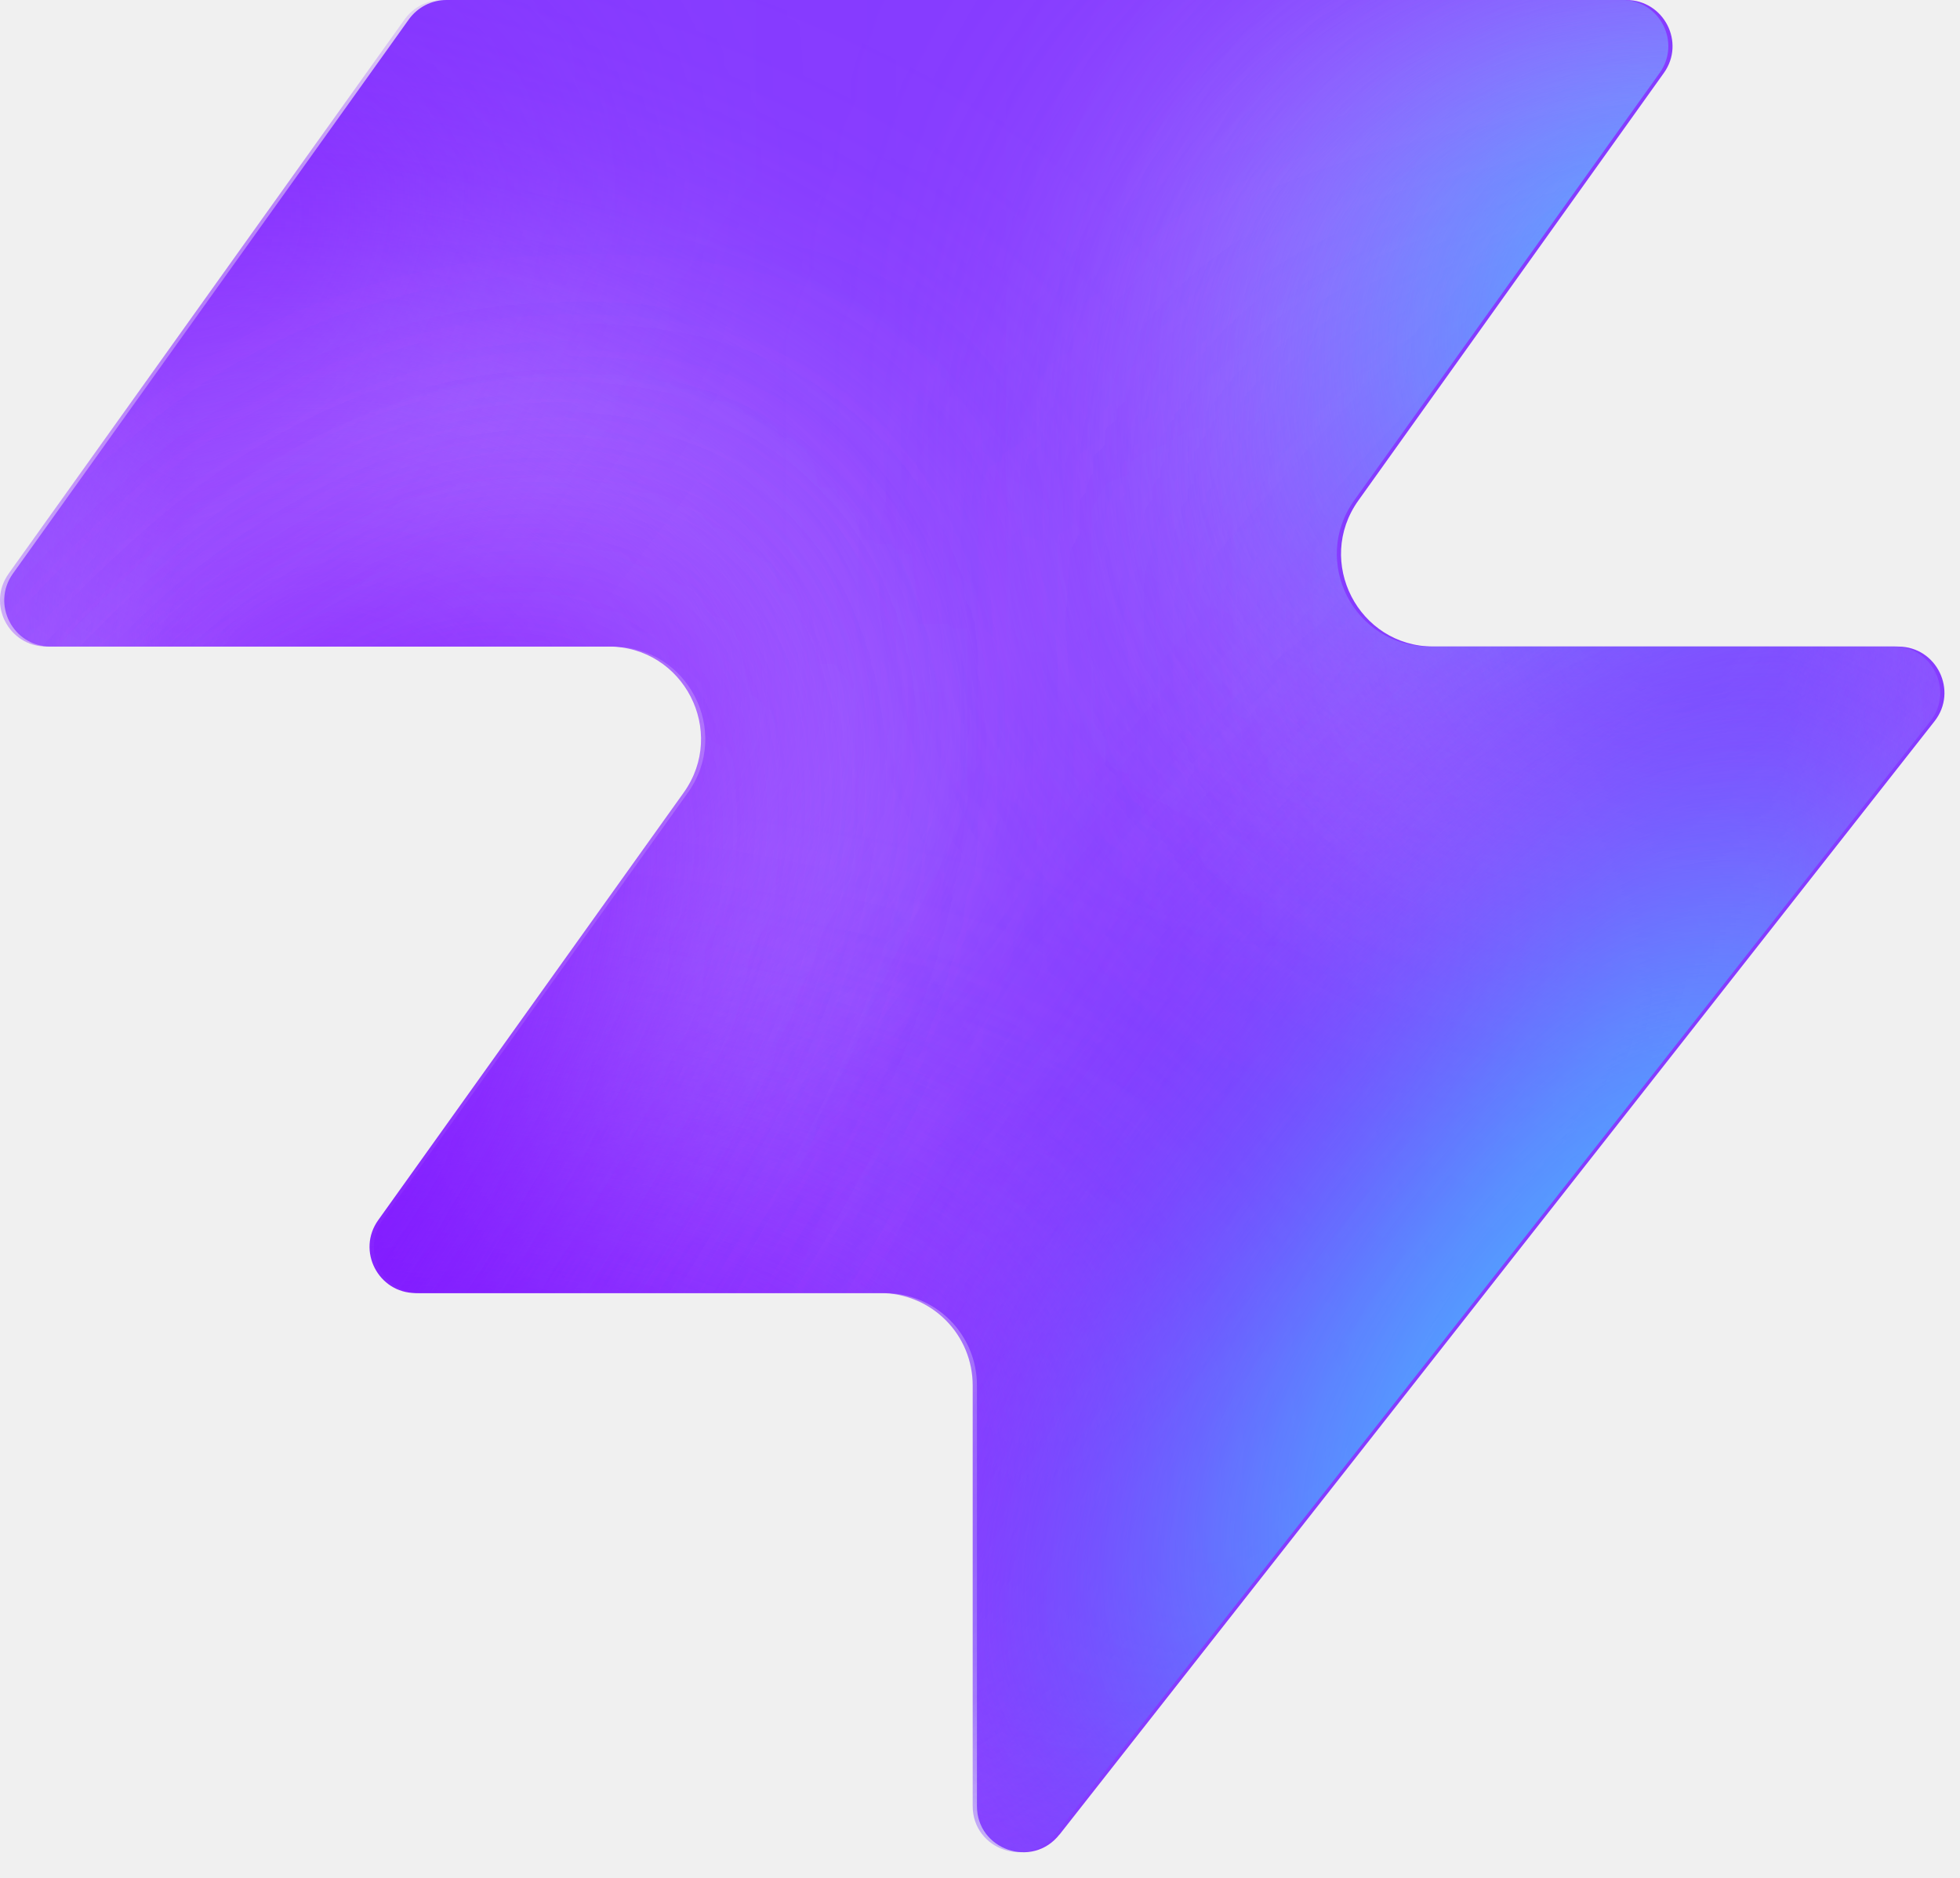
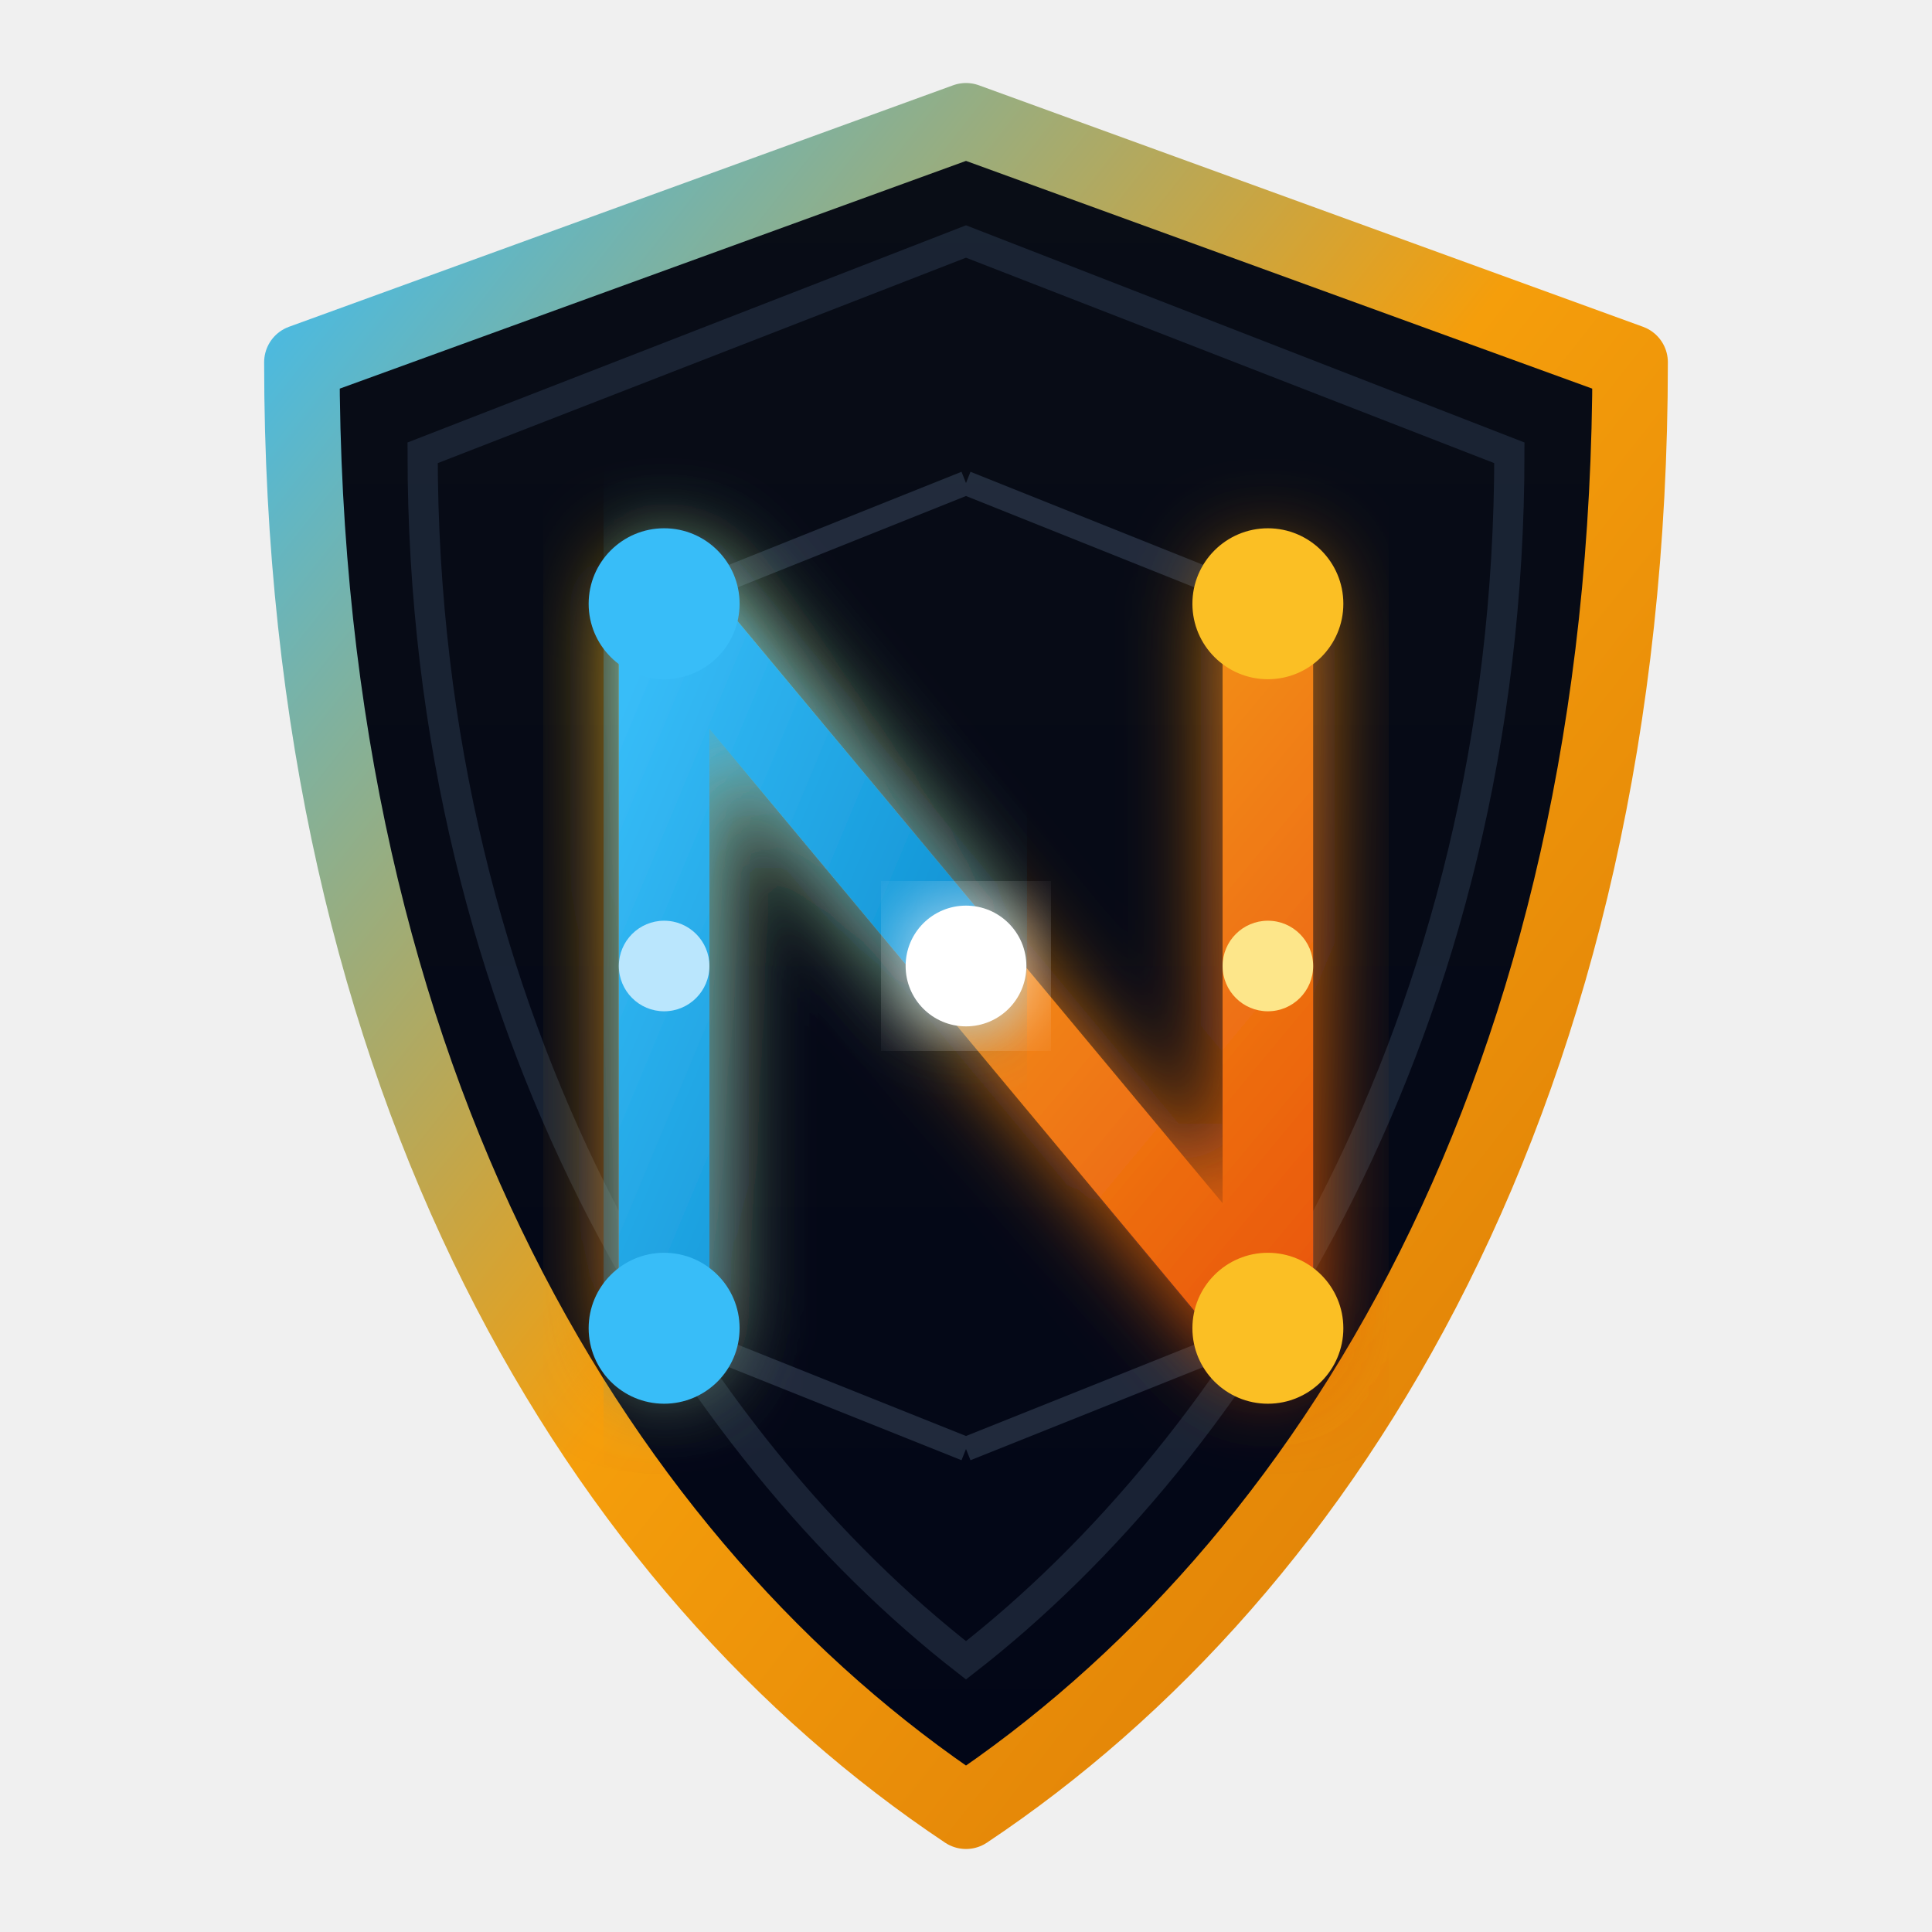
- <svg xmlns="http://www.w3.org/2000/svg" width="48" height="46" fill="none" viewBox="0 0 48 46">
-   <path fill="#863bff" d="M25.946 44.938c-.664.845-2.021.375-2.021-.698V33.937a2.26 2.26 0 0 0-2.262-2.262H10.287c-.92 0-1.456-1.04-.92-1.788l7.48-10.471c1.07-1.497 0-3.578-1.842-3.578H1.237c-.92 0-1.456-1.04-.92-1.788L10.013.474c.214-.297.556-.474.92-.474h28.894c.92 0 1.456 1.04.92 1.788l-7.48 10.471c-1.07 1.498 0 3.579 1.842 3.579h11.377c.943 0 1.473 1.088.89 1.83L25.947 44.94z" style="fill:#863bff;fill:color(display-p3 .525 .23 1);fill-opacity:1" />
-   <mask id="a" width="48" height="46" x="0" y="0" maskUnits="userSpaceOnUse" style="mask-type:alpha">
-     <path fill="#000" d="M25.842 44.938c-.664.844-2.021.375-2.021-.698V33.937a2.26 2.26 0 0 0-2.262-2.262H10.183c-.92 0-1.456-1.04-.92-1.788l7.48-10.471c1.07-1.498 0-3.579-1.842-3.579H1.133c-.92 0-1.456-1.04-.92-1.787L9.91.473c.214-.297.556-.474.92-.474h28.894c.92 0 1.456 1.04.92 1.788l-7.48 10.471c-1.07 1.498 0 3.578 1.842 3.578h11.377c.943 0 1.473 1.088.89 1.832L25.843 44.94z" style="fill:#000;fill-opacity:1" />
-   </mask>
-   <g mask="url(#a)">
-     <g filter="url(#b)">
-       <ellipse cx="5.508" cy="14.704" fill="#ede6ff" rx="5.508" ry="14.704" style="fill:#ede6ff;fill:color(display-p3 .927 .903 1);fill-opacity:1" transform="matrix(.00324 1 1 -.00324 -4.47 31.516)" />
-     </g>
-     <g filter="url(#c)">
-       <ellipse cx="10.399" cy="29.851" fill="#ede6ff" rx="10.399" ry="29.851" style="fill:#ede6ff;fill:color(display-p3 .927 .903 1);fill-opacity:1" transform="matrix(.00324 1 1 -.00324 -39.328 7.883)" />
-     </g>
-     <g filter="url(#d)">
-       <ellipse cx="5.508" cy="30.487" fill="#7e14ff" rx="5.508" ry="30.487" style="fill:#7e14ff;fill:color(display-p3 .492 .077 1);fill-opacity:1" transform="rotate(89.814 -25.913 -14.639)scale(1 -1)" />
-     </g>
-     <g filter="url(#e)">
-       <ellipse cx="5.508" cy="30.599" fill="#7e14ff" rx="5.508" ry="30.599" style="fill:#7e14ff;fill:color(display-p3 .492 .077 1);fill-opacity:1" transform="rotate(89.814 -32.644 -3.334)scale(1 -1)" />
-     </g>
-     <g filter="url(#f)">
-       <ellipse cx="5.508" cy="30.599" fill="#7e14ff" rx="5.508" ry="30.599" style="fill:#7e14ff;fill:color(display-p3 .492 .077 1);fill-opacity:1" transform="matrix(.00324 1 1 -.00324 -34.34 30.47)" />
-     </g>
-     <g filter="url(#g)">
-       <ellipse cx="14.072" cy="22.078" fill="#ede6ff" rx="14.072" ry="22.078" style="fill:#ede6ff;fill:color(display-p3 .927 .903 1);fill-opacity:1" transform="rotate(93.35 24.506 48.493)scale(-1 1)" />
-     </g>
-     <g filter="url(#h)">
-       <ellipse cx="3.47" cy="21.501" fill="#7e14ff" rx="3.47" ry="21.501" style="fill:#7e14ff;fill:color(display-p3 .492 .077 1);fill-opacity:1" transform="rotate(89.009 28.708 47.59)scale(-1 1)" />
-     </g>
-     <g filter="url(#i)">
-       <ellipse cx="3.47" cy="21.501" fill="#7e14ff" rx="3.47" ry="21.501" style="fill:#7e14ff;fill:color(display-p3 .492 .077 1);fill-opacity:1" transform="rotate(89.009 28.708 47.59)scale(-1 1)" />
-     </g>
-     <g filter="url(#j)">
-       <ellipse cx=".387" cy="8.972" fill="#7e14ff" rx="4.407" ry="29.108" style="fill:#7e14ff;fill:color(display-p3 .492 .077 1);fill-opacity:1" transform="rotate(39.51 .387 8.972)" />
-     </g>
-     <g filter="url(#k)">
-       <ellipse cx="47.523" cy="-6.092" fill="#7e14ff" rx="4.407" ry="29.108" style="fill:#7e14ff;fill:color(display-p3 .492 .077 1);fill-opacity:1" transform="rotate(37.892 47.523 -6.092)" />
-     </g>
-     <g filter="url(#l)">
-       <ellipse cx="41.412" cy="6.333" fill="#47bfff" rx="5.971" ry="9.665" style="fill:#47bfff;fill:color(display-p3 .28 .748 1);fill-opacity:1" transform="rotate(37.892 41.412 6.333)" />
-     </g>
-     <g filter="url(#m)">
-       <ellipse cx="-1.879" cy="38.332" fill="#7e14ff" rx="4.407" ry="29.108" style="fill:#7e14ff;fill:color(display-p3 .492 .077 1);fill-opacity:1" transform="rotate(37.892 -1.88 38.332)" />
-     </g>
-     <g filter="url(#n)">
-       <ellipse cx="-1.879" cy="38.332" fill="#7e14ff" rx="4.407" ry="29.108" style="fill:#7e14ff;fill:color(display-p3 .492 .077 1);fill-opacity:1" transform="rotate(37.892 -1.88 38.332)" />
-     </g>
-     <g filter="url(#o)">
-       <ellipse cx="35.651" cy="29.907" fill="#7e14ff" rx="4.407" ry="29.108" style="fill:#7e14ff;fill:color(display-p3 .492 .077 1);fill-opacity:1" transform="rotate(37.892 35.651 29.907)" />
-     </g>
-     <g filter="url(#p)">
-       <ellipse cx="38.418" cy="32.4" fill="#47bfff" rx="5.971" ry="15.297" style="fill:#47bfff;fill:color(display-p3 .28 .748 1);fill-opacity:1" transform="rotate(37.892 38.418 32.4)" />
-     </g>
-   </g>
+ <svg xmlns="http://www.w3.org/2000/svg" viewBox="0 0 64 64" fill="none">
  <defs>
-     <filter id="b" width="60.045" height="41.654" x="-19.77" y="16.149" color-interpolation-filters="sRGB" filterUnits="userSpaceOnUse">
-       <feFlood flood-opacity="0" result="BackgroundImageFix" />
-       <feBlend in="SourceGraphic" in2="BackgroundImageFix" result="shape" />
-       <feGaussianBlur result="effect1_foregroundBlur_2002_17158" stdDeviation="7.659" />
-     </filter>
-     <filter id="c" width="90.34" height="51.437" x="-54.613" y="-7.533" color-interpolation-filters="sRGB" filterUnits="userSpaceOnUse">
-       <feFlood flood-opacity="0" result="BackgroundImageFix" />
-       <feBlend in="SourceGraphic" in2="BackgroundImageFix" result="shape" />
-       <feGaussianBlur result="effect1_foregroundBlur_2002_17158" stdDeviation="7.659" />
-     </filter>
-     <filter id="d" width="79.355" height="29.4" x="-49.64" y="2.03" color-interpolation-filters="sRGB" filterUnits="userSpaceOnUse">
-       <feFlood flood-opacity="0" result="BackgroundImageFix" />
-       <feBlend in="SourceGraphic" in2="BackgroundImageFix" result="shape" />
-       <feGaussianBlur result="effect1_foregroundBlur_2002_17158" stdDeviation="4.596" />
-     </filter>
-     <filter id="e" width="79.579" height="29.4" x="-45.045" y="20.029" color-interpolation-filters="sRGB" filterUnits="userSpaceOnUse">
-       <feFlood flood-opacity="0" result="BackgroundImageFix" />
-       <feBlend in="SourceGraphic" in2="BackgroundImageFix" result="shape" />
-       <feGaussianBlur result="effect1_foregroundBlur_2002_17158" stdDeviation="4.596" />
-     </filter>
-     <filter id="f" width="79.579" height="29.4" x="-43.513" y="21.178" color-interpolation-filters="sRGB" filterUnits="userSpaceOnUse">
-       <feFlood flood-opacity="0" result="BackgroundImageFix" />
-       <feBlend in="SourceGraphic" in2="BackgroundImageFix" result="shape" />
-       <feGaussianBlur result="effect1_foregroundBlur_2002_17158" stdDeviation="4.596" />
-     </filter>
-     <filter id="g" width="74.749" height="58.852" x="15.756" y="-17.901" color-interpolation-filters="sRGB" filterUnits="userSpaceOnUse">
-       <feFlood flood-opacity="0" result="BackgroundImageFix" />
-       <feBlend in="SourceGraphic" in2="BackgroundImageFix" result="shape" />
-       <feGaussianBlur result="effect1_foregroundBlur_2002_17158" stdDeviation="7.659" />
-     </filter>
-     <filter id="h" width="61.377" height="25.362" x="23.548" y="2.284" color-interpolation-filters="sRGB" filterUnits="userSpaceOnUse">
-       <feFlood flood-opacity="0" result="BackgroundImageFix" />
-       <feBlend in="SourceGraphic" in2="BackgroundImageFix" result="shape" />
-       <feGaussianBlur result="effect1_foregroundBlur_2002_17158" stdDeviation="4.596" />
-     </filter>
-     <filter id="i" width="61.377" height="25.362" x="23.548" y="2.284" color-interpolation-filters="sRGB" filterUnits="userSpaceOnUse">
-       <feFlood flood-opacity="0" result="BackgroundImageFix" />
-       <feBlend in="SourceGraphic" in2="BackgroundImageFix" result="shape" />
-       <feGaussianBlur result="effect1_foregroundBlur_2002_17158" stdDeviation="4.596" />
-     </filter>
-     <filter id="j" width="56.045" height="63.649" x="-27.636" y="-22.853" color-interpolation-filters="sRGB" filterUnits="userSpaceOnUse">
-       <feFlood flood-opacity="0" result="BackgroundImageFix" />
-       <feBlend in="SourceGraphic" in2="BackgroundImageFix" result="shape" />
-       <feGaussianBlur result="effect1_foregroundBlur_2002_17158" stdDeviation="4.596" />
-     </filter>
-     <filter id="k" width="54.814" height="64.646" x="20.116" y="-38.415" color-interpolation-filters="sRGB" filterUnits="userSpaceOnUse">
-       <feFlood flood-opacity="0" result="BackgroundImageFix" />
-       <feBlend in="SourceGraphic" in2="BackgroundImageFix" result="shape" />
-       <feGaussianBlur result="effect1_foregroundBlur_2002_17158" stdDeviation="4.596" />
-     </filter>
-     <filter id="l" width="33.541" height="35.313" x="24.641" y="-11.323" color-interpolation-filters="sRGB" filterUnits="userSpaceOnUse">
-       <feFlood flood-opacity="0" result="BackgroundImageFix" />
-       <feBlend in="SourceGraphic" in2="BackgroundImageFix" result="shape" />
-       <feGaussianBlur result="effect1_foregroundBlur_2002_17158" stdDeviation="4.596" />
-     </filter>
-     <filter id="m" width="54.814" height="64.646" x="-29.286" y="6.009" color-interpolation-filters="sRGB" filterUnits="userSpaceOnUse">
-       <feFlood flood-opacity="0" result="BackgroundImageFix" />
-       <feBlend in="SourceGraphic" in2="BackgroundImageFix" result="shape" />
-       <feGaussianBlur result="effect1_foregroundBlur_2002_17158" stdDeviation="4.596" />
-     </filter>
-     <filter id="n" width="54.814" height="64.646" x="-29.286" y="6.009" color-interpolation-filters="sRGB" filterUnits="userSpaceOnUse">
-       <feFlood flood-opacity="0" result="BackgroundImageFix" />
-       <feBlend in="SourceGraphic" in2="BackgroundImageFix" result="shape" />
-       <feGaussianBlur result="effect1_foregroundBlur_2002_17158" stdDeviation="4.596" />
-     </filter>
-     <filter id="o" width="54.814" height="64.646" x="8.244" y="-2.416" color-interpolation-filters="sRGB" filterUnits="userSpaceOnUse">
-       <feFlood flood-opacity="0" result="BackgroundImageFix" />
-       <feBlend in="SourceGraphic" in2="BackgroundImageFix" result="shape" />
-       <feGaussianBlur result="effect1_foregroundBlur_2002_17158" stdDeviation="4.596" />
-     </filter>
-     <filter id="p" width="39.409" height="43.623" x="18.713" y="10.588" color-interpolation-filters="sRGB" filterUnits="userSpaceOnUse">
-       <feFlood flood-opacity="0" result="BackgroundImageFix" />
-       <feBlend in="SourceGraphic" in2="BackgroundImageFix" result="shape" />
-       <feGaussianBlur result="effect1_foregroundBlur_2002_17158" stdDeviation="4.596" />
+     <linearGradient id="shieldBorder" x1="0%" y1="0%" x2="100%" y2="100%">
+       <stop offset="0%" stop-color="#38bdf8" />
+       <stop offset="50%" stop-color="#f59e0b" />
+       <stop offset="100%" stop-color="#d97706" />
+     </linearGradient>
+     <linearGradient id="shieldBg" x1="0%" y1="0%" x2="0%" y2="100%">
+       <stop offset="0%" stop-color="#090d16" />
+       <stop offset="100%" stop-color="#020617" />
+     </linearGradient>
+     <linearGradient id="nCyanGlow" x1="0%" y1="0%" x2="100%" y2="100%">
+       <stop offset="0%" stop-color="#38bdf8" />
+       <stop offset="100%" stop-color="#0284c7" />
+     </linearGradient>
+     <linearGradient id="nAmberGlow" x1="0%" y1="0%" x2="100%" y2="100%">
+       <stop offset="0%" stop-color="#fbbf24" />
+       <stop offset="100%" stop-color="#ea580c" />
+     </linearGradient>
+     <filter id="glow" x="-20%" y="-20%" width="140%" height="140%">
+       <feGaussianBlur stdDeviation="1.5" result="blur" />
+       <feComposite in="SourceGraphic" in2="blur" operator="over" />
    </filter>
  </defs>
+   <path d="M32 4 L54 12 C54 36 44 52 32 60 C20 52 10 36 10 12 Z" fill="url(#shieldBg)" stroke="url(#shieldBorder)" stroke-width="2.5" stroke-linejoin="round" />
+   <path d="M32 8 L50 15 C50 34 41 48 32 55 C23 48 14 34 14 15 Z" fill="none" stroke="#1e293b" stroke-width="1" opacity="0.8" />
+   <g stroke="#334155" stroke-width="0.8" opacity="0.6">
+     <line x1="22" y1="20" x2="32" y2="16" />
+     <line x1="32" y1="16" x2="42" y2="20" />
+     <line x1="22" y1="20" x2="22" y2="44" />
+     <line x1="22" y1="20" x2="42" y2="44" />
+     <line x1="42" y1="20" x2="42" y2="44" />
+     <line x1="22" y1="44" x2="32" y2="48" />
+     <line x1="42" y1="44" x2="32" y2="48" />
+   </g>
+   <path d="M22 44 L22 20 L42 44 L42 20" stroke="url(#nAmberGlow)" stroke-width="3" stroke-linecap="round" stroke-linejoin="round" filter="url(#glow)" />
+   <path d="M22 44 L22 20 L32 32" stroke="url(#nCyanGlow)" stroke-width="3" stroke-linecap="round" stroke-linejoin="round" filter="url(#glow)" />
+   <circle cx="22" cy="20" r="2.5" fill="#38bdf8" />
+   <circle cx="22" cy="44" r="2.5" fill="#38bdf8" />
+   <circle cx="22" cy="32" r="1.5" fill="#bae6fd" />
+   <circle cx="32" cy="32" r="2" fill="#ffffff" filter="url(#glow)" />
+   <circle cx="42" cy="20" r="2.5" fill="#fbbf24" />
+   <circle cx="42" cy="44" r="2.5" fill="#fbbf24" />
+   <circle cx="42" cy="32" r="1.5" fill="#fde68a" />
</svg>
